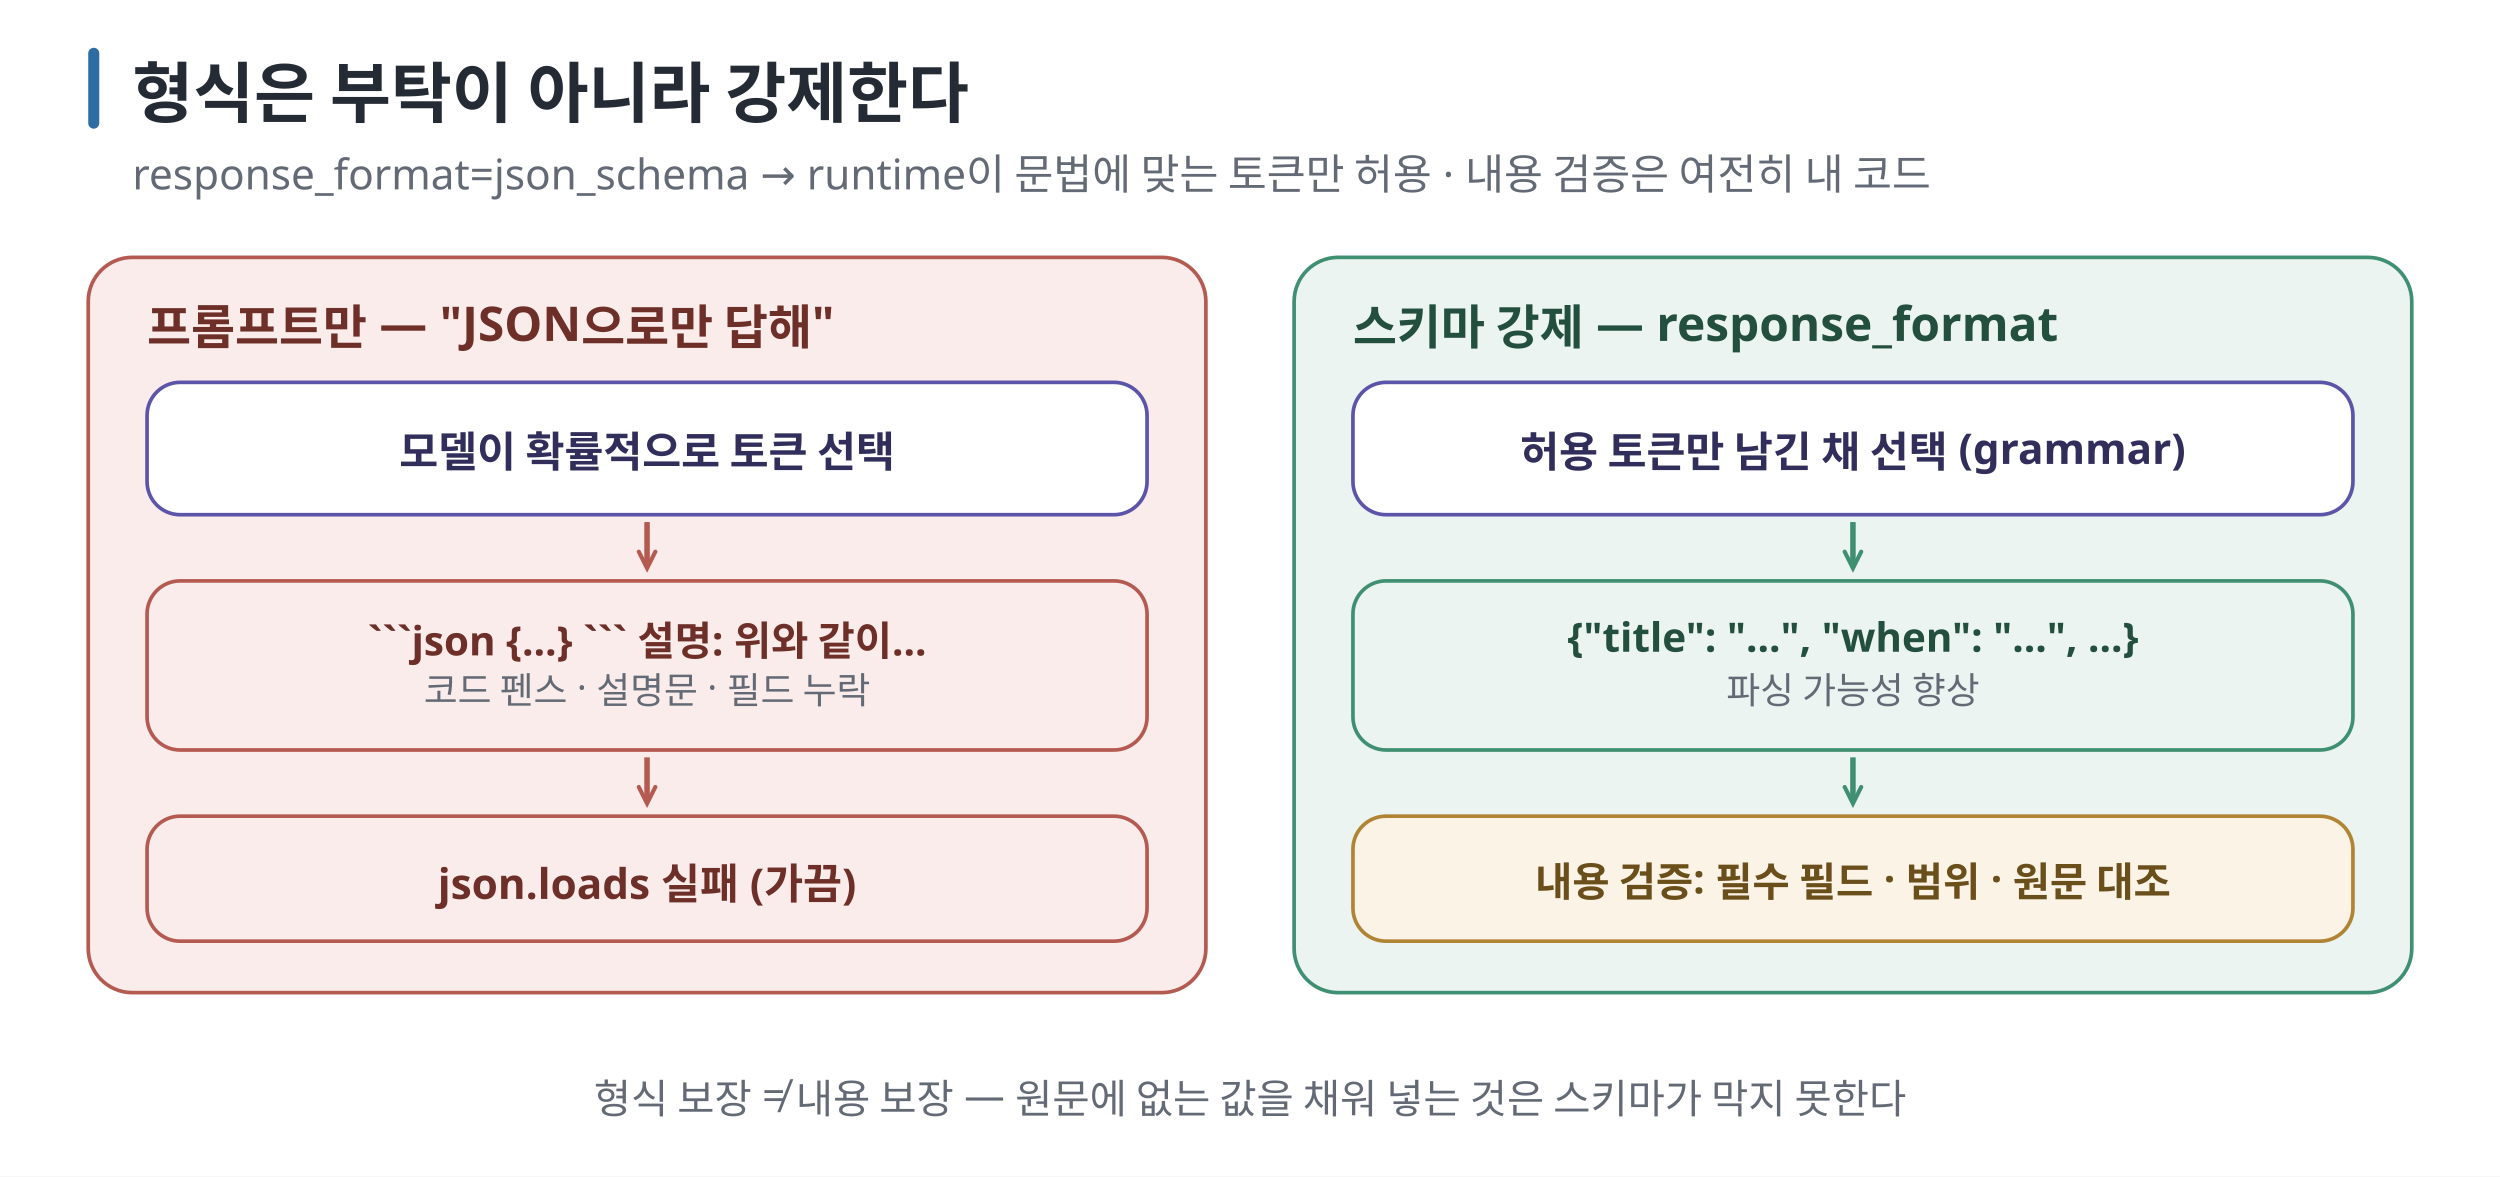
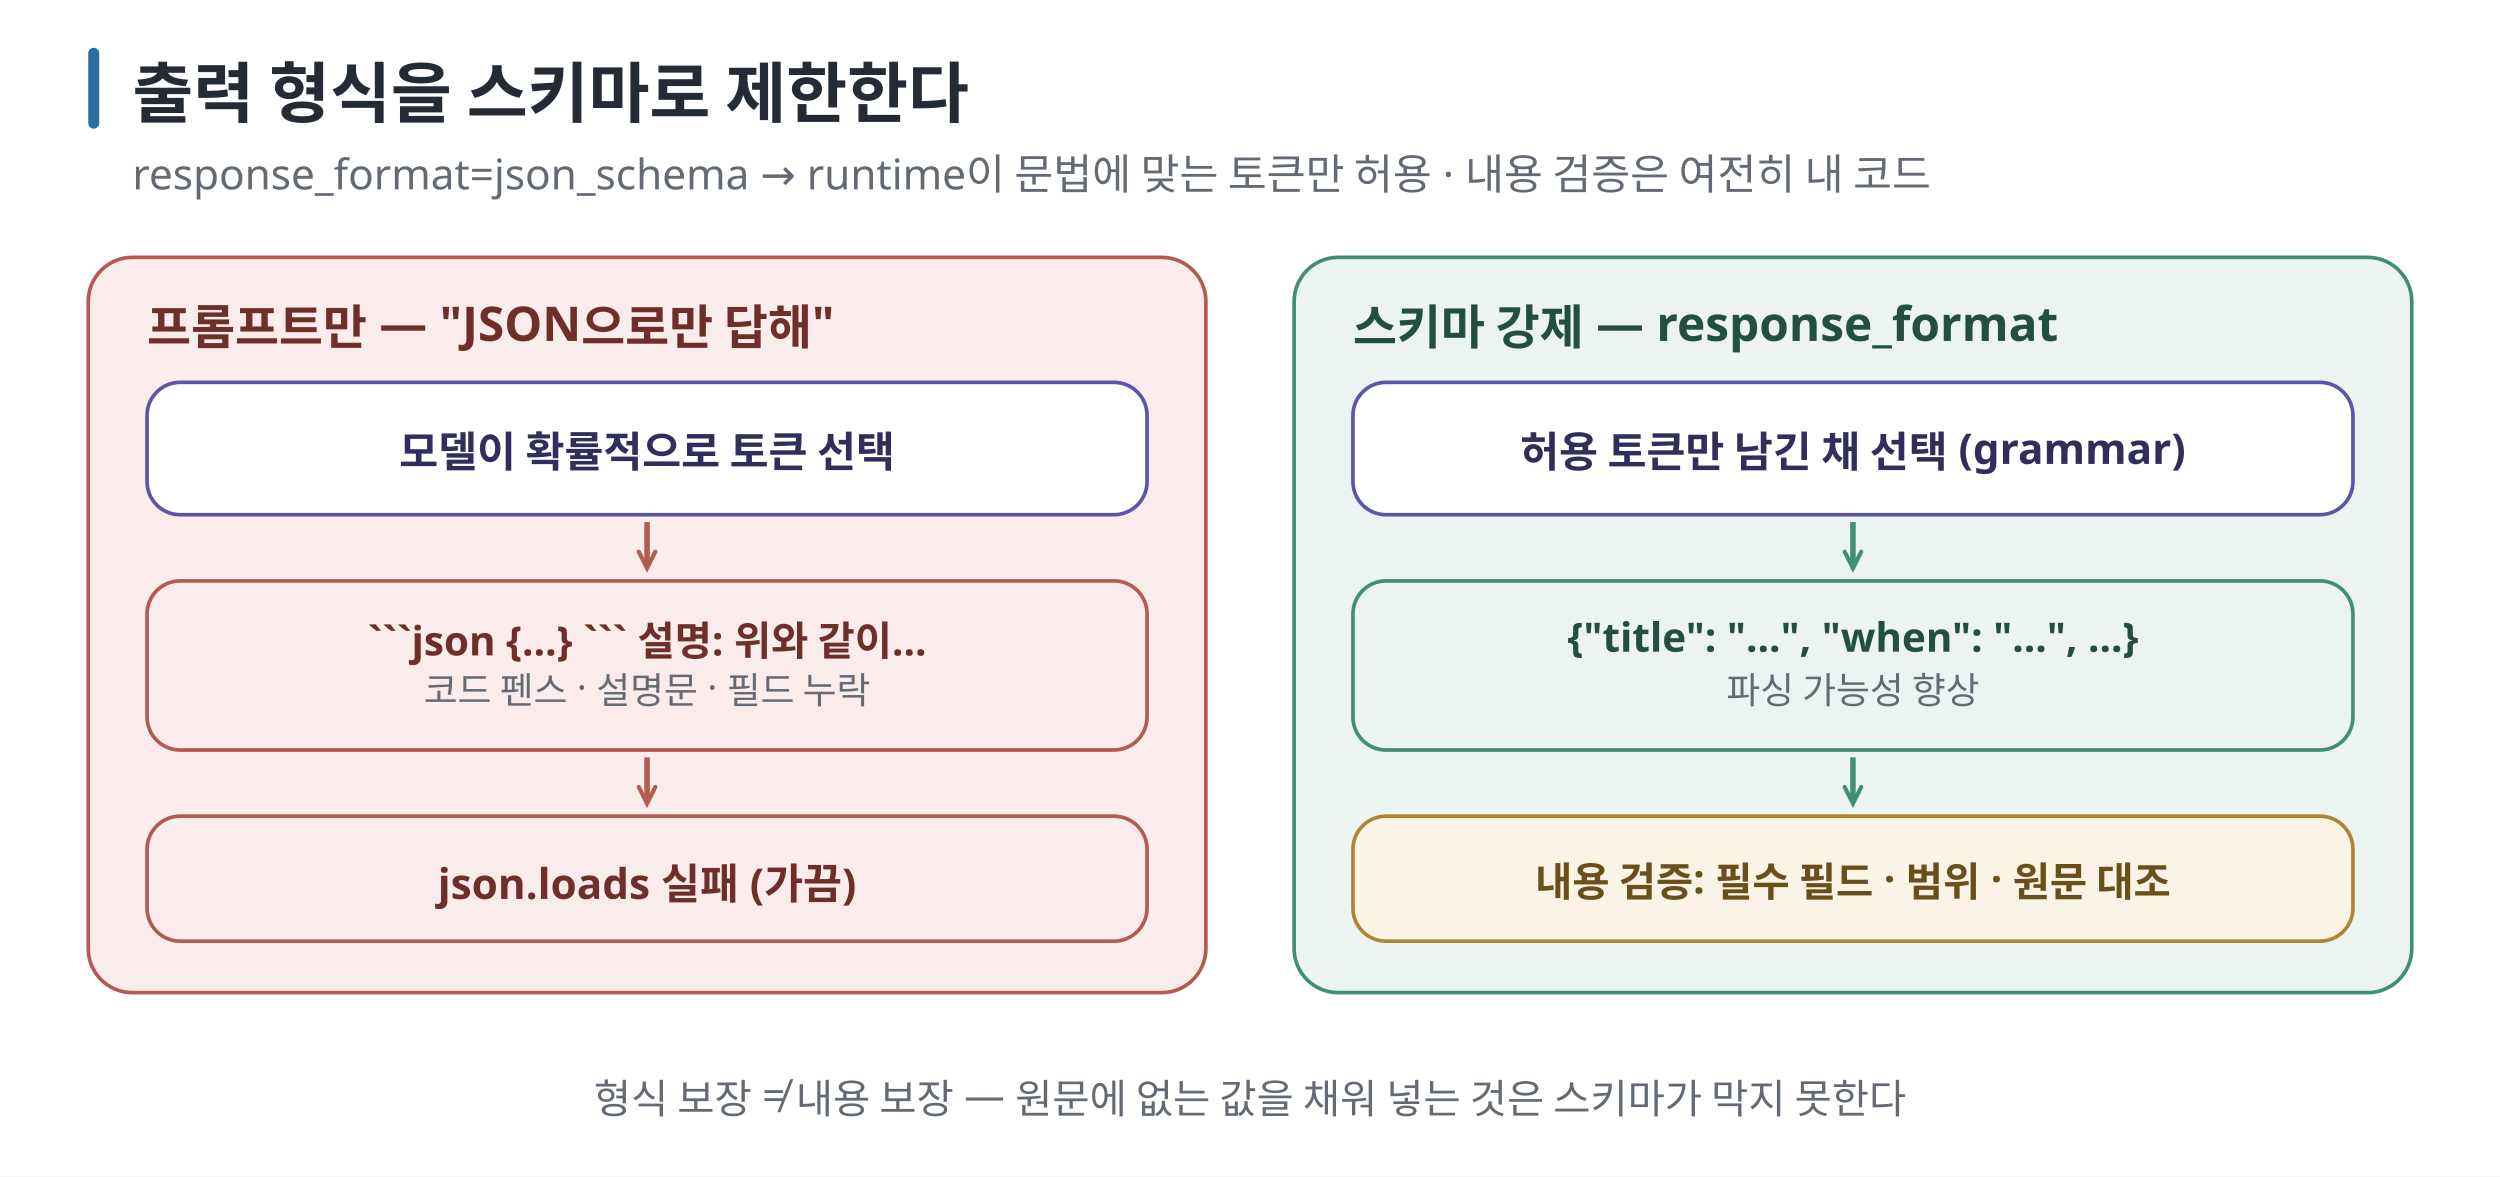
<svg xmlns="http://www.w3.org/2000/svg" viewBox="0 0 680 320" width="680" height="320" role="img" style="font-family:Pretendard,'Apple SD Gothic Neo','Malgun Gothic','Noto Sans KR',sans-serif">
  <defs>
    <marker id="ah-compute-line-1_5" viewBox="0 0 12 12" refX="9" refY="6" markerWidth="6.75" markerHeight="6.75" markerUnits="userSpaceOnUse" orient="auto-start-reverse">
      <path d="M2 2 L10 6 L2 10" fill="none" data-stroke-role="compute-line" stroke="#3F8F72" stroke-width="2" stroke-linecap="round" />
    </marker>
    <marker id="ah-danger-line-1_5" viewBox="0 0 12 12" refX="9" refY="6" markerWidth="6.75" markerHeight="6.75" markerUnits="userSpaceOnUse" orient="auto-start-reverse">
      <path d="M2 2 L10 6 L2 10" fill="none" data-stroke-role="danger-line" stroke="#B45A50" stroke-width="2" stroke-linecap="round" />
    </marker>
  </defs>
  <rect x="0" y="0" width="680" height="320" data-fill-role="surface" fill="#FFFFFF" />
  <rect x="24" y="13" width="3" height="22" rx="1.5" data-fill-role="focus" fill="#2E6DA4" />
-   <text x="36" y="24" font-size="18" font-weight="700" data-fill-role="ink" fill="#252B35" text-anchor="start" dominant-baseline="central">형식은 부탁이 아니라 강제한다</text>
+   <text x="36" y="24" font-size="18" font-weight="700" data-fill-role="ink" fill="#252B35" text-anchor="start" dominant-baseline="central">출력 형식을 스키마로 제한한다</text>
  <text x="36" y="46" font-size="11.5" data-fill-role="muted" fill="#636A75" text-anchor="start" dominant-baseline="central">response_format=json_schema → runtime이 문법에 맞는 토큰만 허용 · 내용 검증은 여전히 내 코드</text>
  <rect x="24" y="70" width="304" height="200" rx="12" data-fill-role="danger-fill" fill="#F9ECEA" data-stroke-role="danger-line" stroke="#B45A50" stroke-width="1" />
  <text x="40" y="88" font-size="13" font-weight="700" data-fill-role="danger-ink" fill="#6E2F28" text-anchor="start" dominant-baseline="central">프롬프트만 — "JSON으로만 답해"</text>
  <rect x="40" y="104" width="272" height="36" rx="9" data-fill-role="surface" fill="#FFFFFF" data-stroke-role="api-line" stroke="#5B54A8" stroke-width="1" />
  <text x="176.0" y="122.0" font-size="11.5" font-weight="700" data-fill-role="api-ink" fill="#322E5C" text-anchor="middle" dominant-baseline="central">모델이 확률적으로 토큰 선택</text>
  <rect x="40" y="158" width="272" height="46" rx="9" data-fill-role="danger-fill" fill="#F9ECEA" data-stroke-role="danger-line" stroke="#B45A50" stroke-width="1" />
  <text x="176.0" y="173.0" font-size="11" font-weight="700" data-fill-role="danger-ink" fill="#6E2F28" text-anchor="middle" dominant-baseline="central">```json {…} ``` 설명: 위와 같이…</text>
  <text x="176.0" y="187.0" font-size="10" data-fill-role="muted" fill="#636A75" text-anchor="middle" dominant-baseline="central">코드 펜스 · 설명문 · 필드 누락</text>
  <rect x="40" y="222" width="272" height="34" rx="9" data-fill-role="danger-fill" fill="#F9ECEA" data-stroke-role="danger-line" stroke="#B45A50" stroke-width="1" />
  <text x="176.0" y="239.0" font-size="11.5" font-weight="700" data-fill-role="danger-ink" fill="#6E2F28" text-anchor="middle" dominant-baseline="central">json.loads 실패 (가끔)</text>
  <path d="M176 142 L176 154" fill="none" data-stroke-role="danger-line" stroke="#B45A50" stroke-width="1.5" marker-end="url(#ah-danger-line-1_5)" />
  <path d="M176 206 L176 218" fill="none" data-stroke-role="danger-line" stroke="#B45A50" stroke-width="1.5" marker-end="url(#ah-danger-line-1_5)" />
  <rect x="352" y="70" width="304" height="200" rx="12" data-fill-role="compute-fill" fill="#ECF4F1" data-stroke-role="compute-line" stroke="#3F8F72" stroke-width="1" />
  <text x="368" y="88" font-size="13" font-weight="700" data-fill-role="compute-ink" fill="#234F3F" text-anchor="start" dominant-baseline="central">스키마 강제 — response_format</text>
  <rect x="368" y="104" width="272" height="36" rx="9" data-fill-role="surface" fill="#FFFFFF" data-stroke-role="api-line" stroke="#5B54A8" stroke-width="1" />
  <text x="504.0" y="122.0" font-size="11.5" font-weight="700" data-fill-role="api-ink" fill="#322E5C" text-anchor="middle" dominant-baseline="central">허용 토큰만 남긴 채 선택 (grammar)</text>
  <rect x="368" y="158" width="272" height="46" rx="9" data-fill-role="compute-fill" fill="#ECF4F1" data-stroke-role="compute-line" stroke="#3F8F72" stroke-width="1" />
  <text x="504.0" y="173.0" font-size="11" font-weight="700" data-fill-role="compute-ink" fill="#234F3F" text-anchor="middle" dominant-baseline="central">{"title": "…", "when": "…", …}</text>
  <text x="504.0" y="187.0" font-size="10" data-fill-role="muted" fill="#636A75" text-anchor="middle" dominant-baseline="central">파싱 가능성 향상</text>
  <rect x="368" y="222" width="272" height="34" rx="9" data-fill-role="warning-fill" fill="#FAF3E6" data-stroke-role="warning-line" stroke="#B08434" stroke-width="1" />
  <text x="504.0" y="239.0" font-size="11" font-weight="700" data-fill-role="warning-ink" fill="#6B4F1A" text-anchor="middle" dominant-baseline="central">내용 검증: 필수 필드 · 범위 · 원문 대조</text>
  <path d="M504 142 L504 154" fill="none" data-stroke-role="compute-line" stroke="#3F8F72" stroke-width="1.5" marker-end="url(#ah-compute-line-1_5)" />
  <path d="M504 206 L504 218" fill="none" data-stroke-role="compute-line" stroke="#3F8F72" stroke-width="1.5" marker-end="url(#ah-compute-line-1_5)" />
  <text x="340.0" y="298" font-size="11" data-fill-role="muted" fill="#636A75" text-anchor="middle" dominant-baseline="central">형식 보장 ≠ 내용 보장 — 원문에 없는 값을 채워 넣는 것은 스키마가 막지 못한다</text>
</svg>
